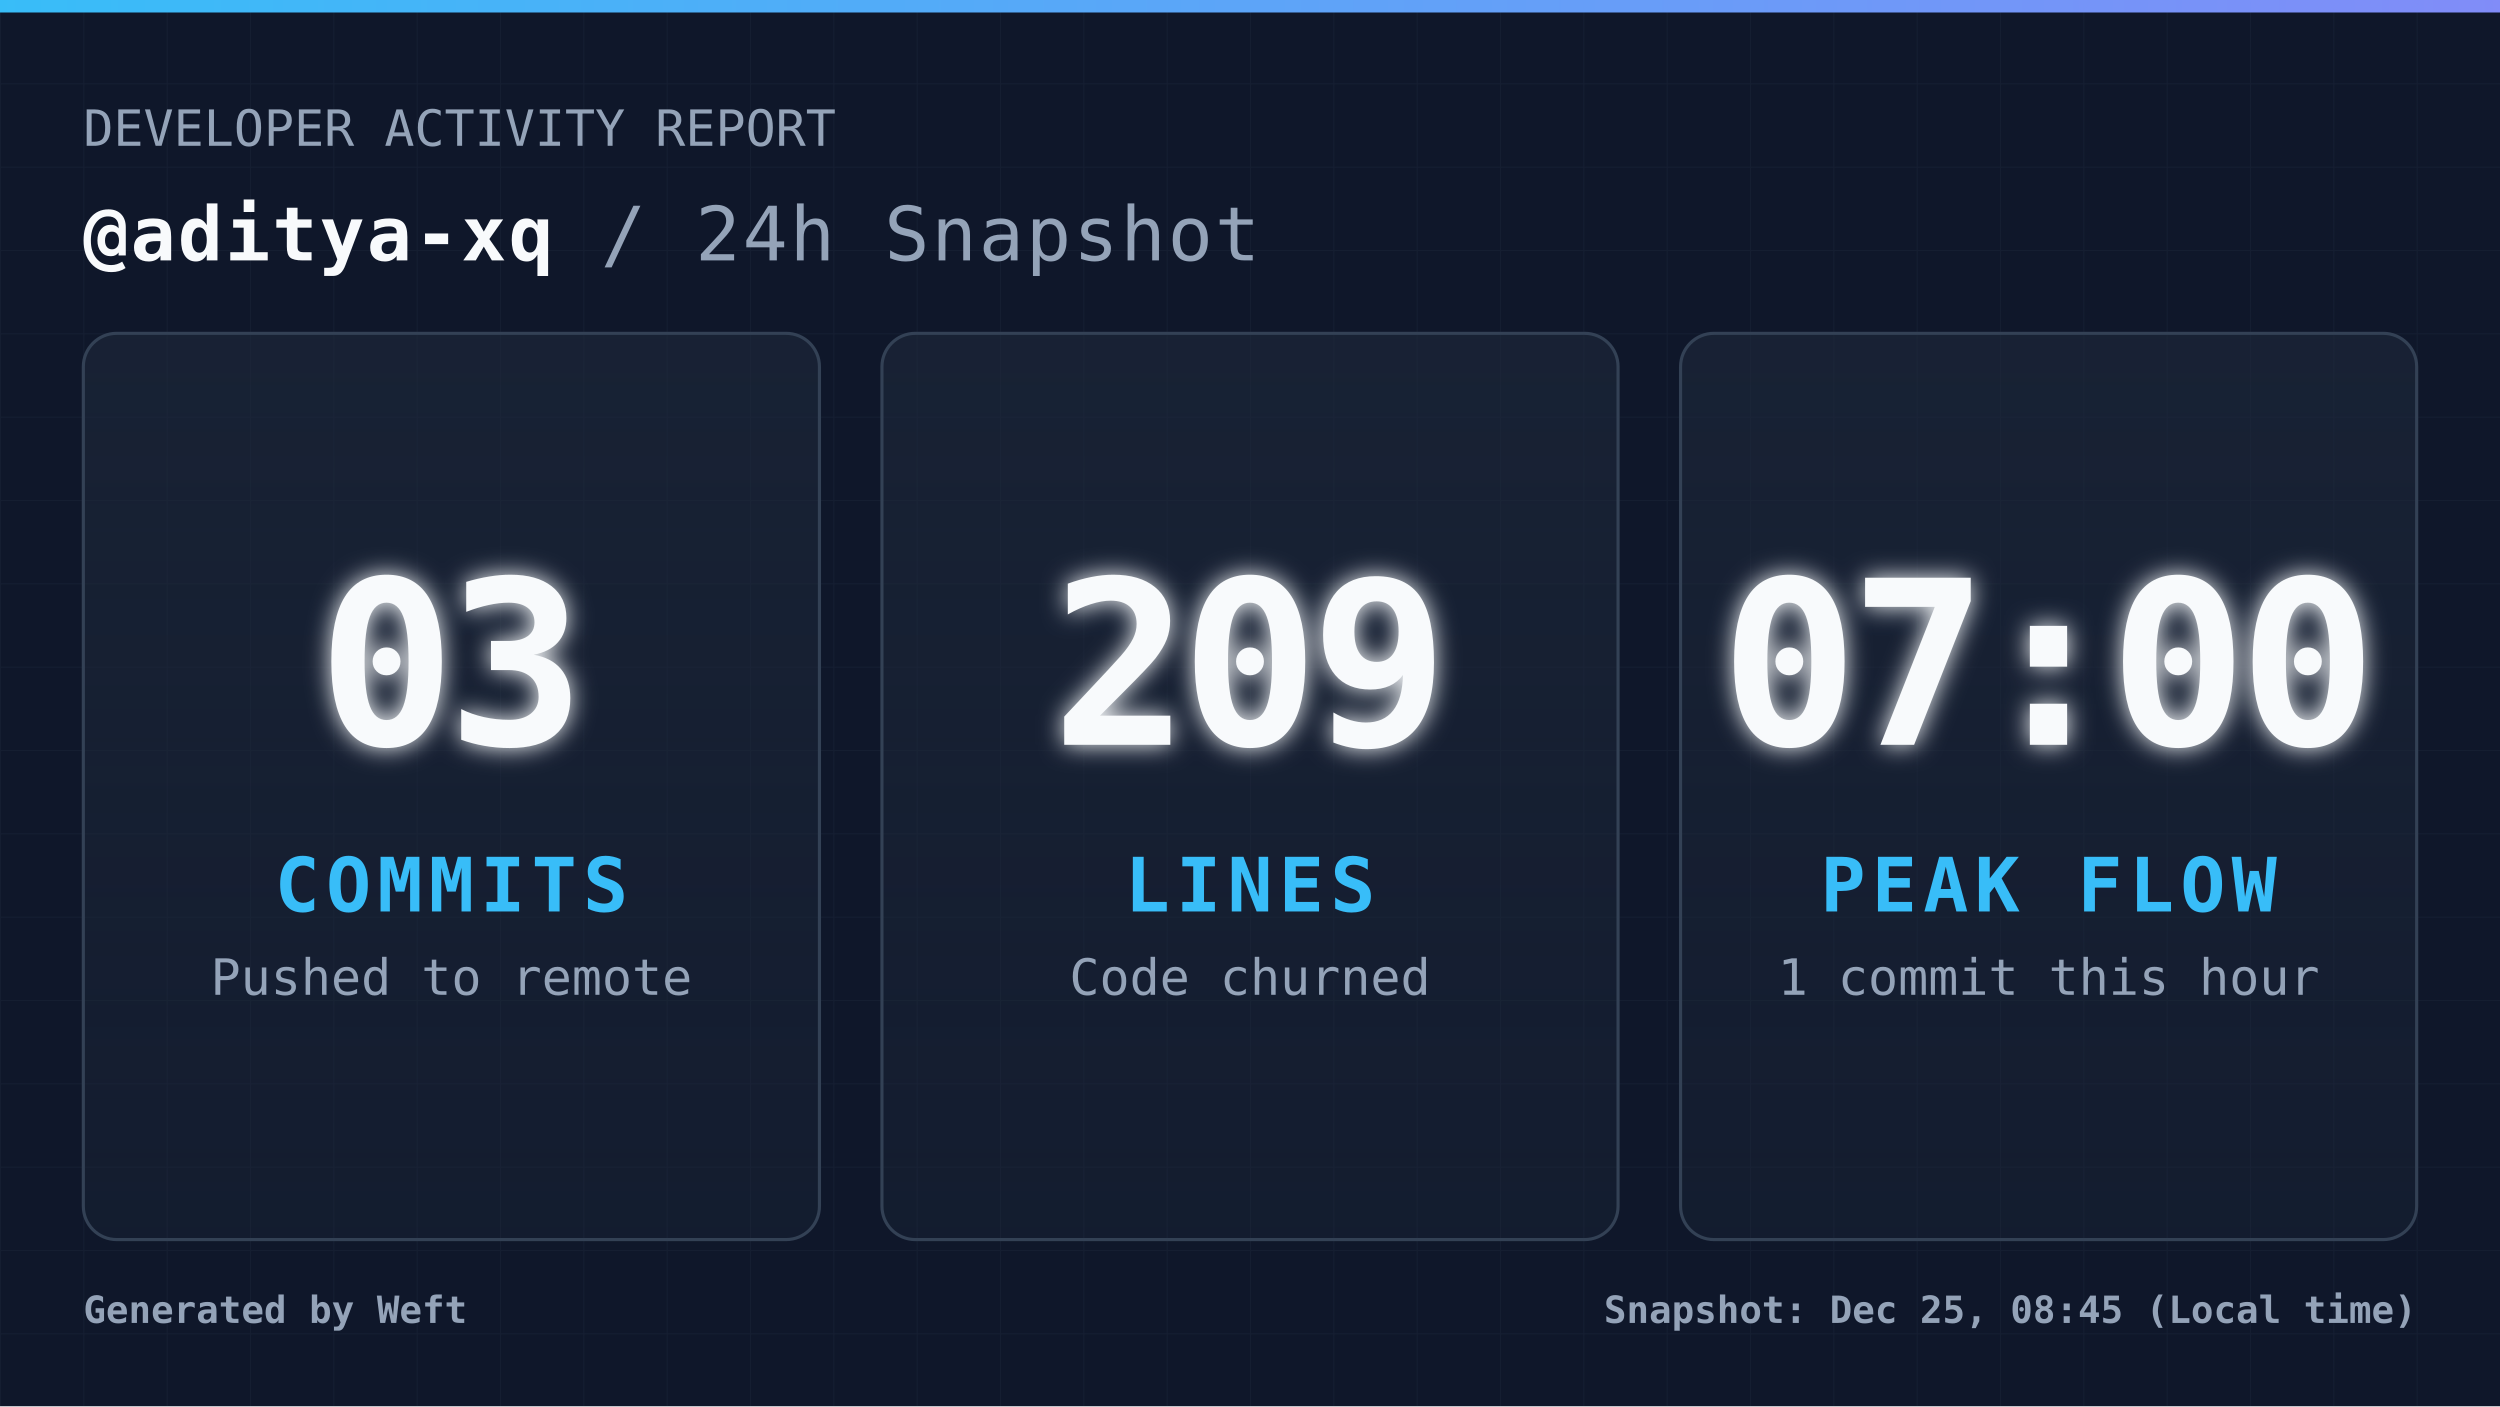
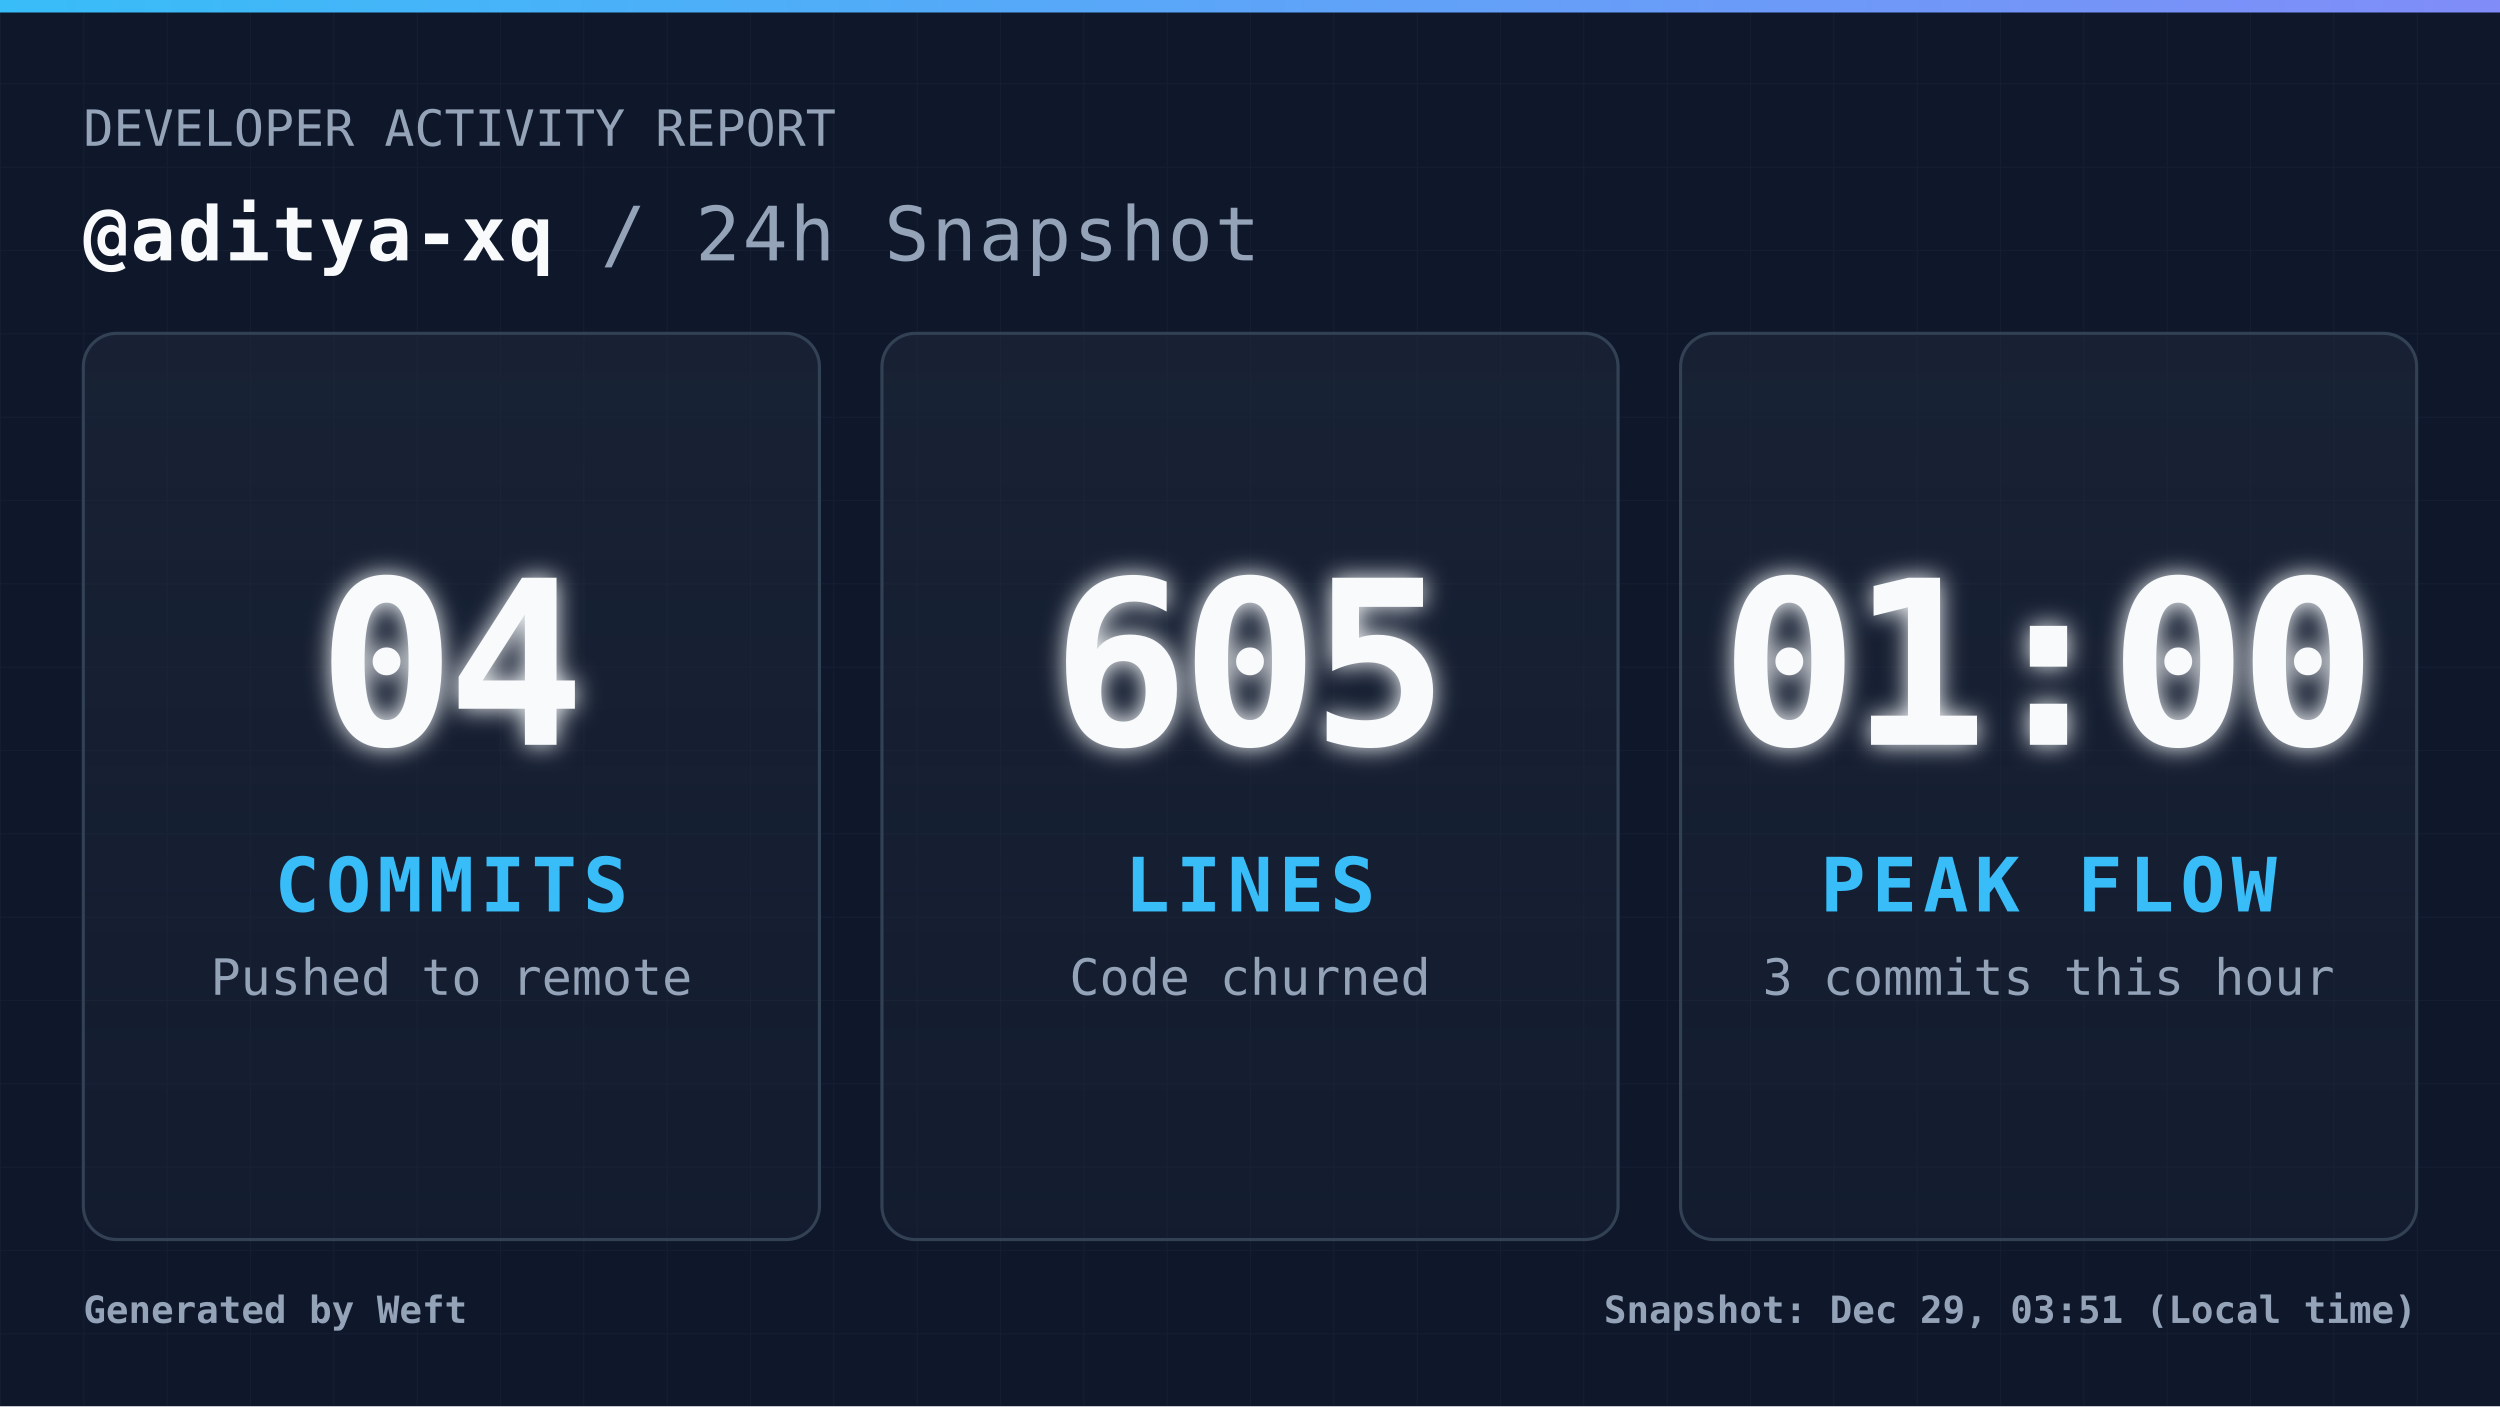
<svg xmlns="http://www.w3.org/2000/svg" width="1200" height="675" viewBox="0 0 1200 675" fill="none" role="img" aria-label="Daily commit snapshot">
  <defs>
    <pattern id="grid" width="40" height="40" patternUnits="userSpaceOnUse">
      <path d="M 40 0 L 0 0 0 40" fill="none" stroke="#94a3b8" stroke-width="1" opacity="0.05" />
    </pattern>
    <linearGradient id="accentGradient" x1="0%" y1="0%" x2="100%" y2="0%">
      <stop offset="0%" stop-color="#38bdf8" />
      <stop offset="100%" stop-color="#818cf8" />
    </linearGradient>
    <linearGradient id="cardGradient" x1="0%" y1="0%" x2="0%" y2="100%">
      <stop offset="0%" stop-color="#1e293b" stop-opacity="0.6" />
      <stop offset="100%" stop-color="#1e293b" stop-opacity="0.3" />
    </linearGradient>
    <filter id="glow" x="-20%" y="-20%" width="140%" height="140%">
      <feGaussianBlur stdDeviation="6" result="coloredBlur" />
      <feMerge>
        <feMergeNode in="coloredBlur" />
        <feMergeNode in="SourceGraphic" />
      </feMerge>
    </filter>
    <style>
            .root { font-family: 'JetBrains Mono', 'Cascadia Code', 'Segoe UI Mono', 'Roboto Mono', monospace; }
            .title { font-size: 36px; font-weight: 700; fill: #f8fafc; letter-spacing: 1px; }
            .subtitle { font-size: 24px; font-weight: 400; fill: #94a3b8; }
            .metric-val { font-size: 110px; font-weight: 900; fill: #f8fafc; letter-spacing: -4px; }
            .metric-lbl { font-size: 36px; font-weight: 700; fill: #38bdf8; letter-spacing: 3px; }
            .metric-sub { font-size: 24px; font-weight: 400; fill: #94a3b8; }
            .footer-text { font-size: 18px; font-weight: 600; fill: #94a3b8; }
        </style>
  </defs>
  <rect width="1200" height="675" fill="#0f172a" />
  <rect width="1200" height="675" fill="url(#grid)" />
  <rect width="1200" height="6" fill="url(#accentGradient)" />
  <g class="root">
    <g transform="translate(40, 70)">
      <text x="0" y="0" class="subtitle">DEVELOPER ACTIVITY REPORT</text>
      <text x="0" y="55" class="title">
                @aditya-xq <tspan fill="#94a3b8" font-weight="400">/ 24h Snapshot</tspan>
      </text>
    </g>
    <g transform="translate(40, 160)">
      <rect width="353.333" height="435" rx="16" fill="url(#cardGradient)" stroke="#334155" stroke-width="1.5" />
      <g transform="translate(176.6667, 217.5)">
-         <text x="0" y="-20" text-anchor="middle" class="metric-val" filter="url(#glow)">03</text>
+         <text x="0" y="-20" text-anchor="middle" class="metric-val" filter="url(#glow)">04</text>
        <text x="0" y="60" text-anchor="middle" class="metric-lbl">COMMITS</text>
        <text x="0" y="100" text-anchor="middle" class="metric-sub">Pushed to remote</text>
      </g>
    </g>
    <g transform="translate(423.3333, 160)">
      <rect width="353.333" height="435" rx="16" fill="url(#cardGradient)" stroke="#334155" stroke-width="1.5" />
      <g transform="translate(176.6667, 217.5)">
-         <text x="0" y="-20" text-anchor="middle" class="metric-val" filter="url(#glow)">209</text>
+         <text x="0" y="-20" text-anchor="middle" class="metric-val" filter="url(#glow)">605</text>
        <text x="0" y="60" text-anchor="middle" class="metric-lbl">LINES</text>
        <text x="0" y="100" text-anchor="middle" class="metric-sub">Code churned</text>
      </g>
    </g>
    <g transform="translate(806.6667, 160)">
      <rect width="353.333" height="435" rx="16" fill="url(#cardGradient)" stroke="#334155" stroke-width="1.5" />
      <g transform="translate(176.6667, 217.5)">
-         <text x="0" y="-20" text-anchor="middle" class="metric-val" filter="url(#glow)">07:00</text>
+         <text x="0" y="-20" text-anchor="middle" class="metric-val" filter="url(#glow)">01:00</text>
        <text x="0" y="60" text-anchor="middle" class="metric-lbl">PEAK FLOW</text>
-         <text x="0" y="100" text-anchor="middle" class="metric-sub">1 commit this hour</text>
+         <text x="0" y="100" text-anchor="middle" class="metric-sub">3 commits this hour</text>
      </g>
    </g>
    <g transform="translate(40, 635)">
      <text x="0" y="0" class="footer-text">
                Generated by Weft
            </text>
      <text x="1120" y="0" text-anchor="end" class="footer-text">
-                 Snapshot: Dec 25, 08:45 (Local time)
+                 Snapshot: Dec 29, 03:51 (Local time)
            </text>
    </g>
  </g>
</svg>
